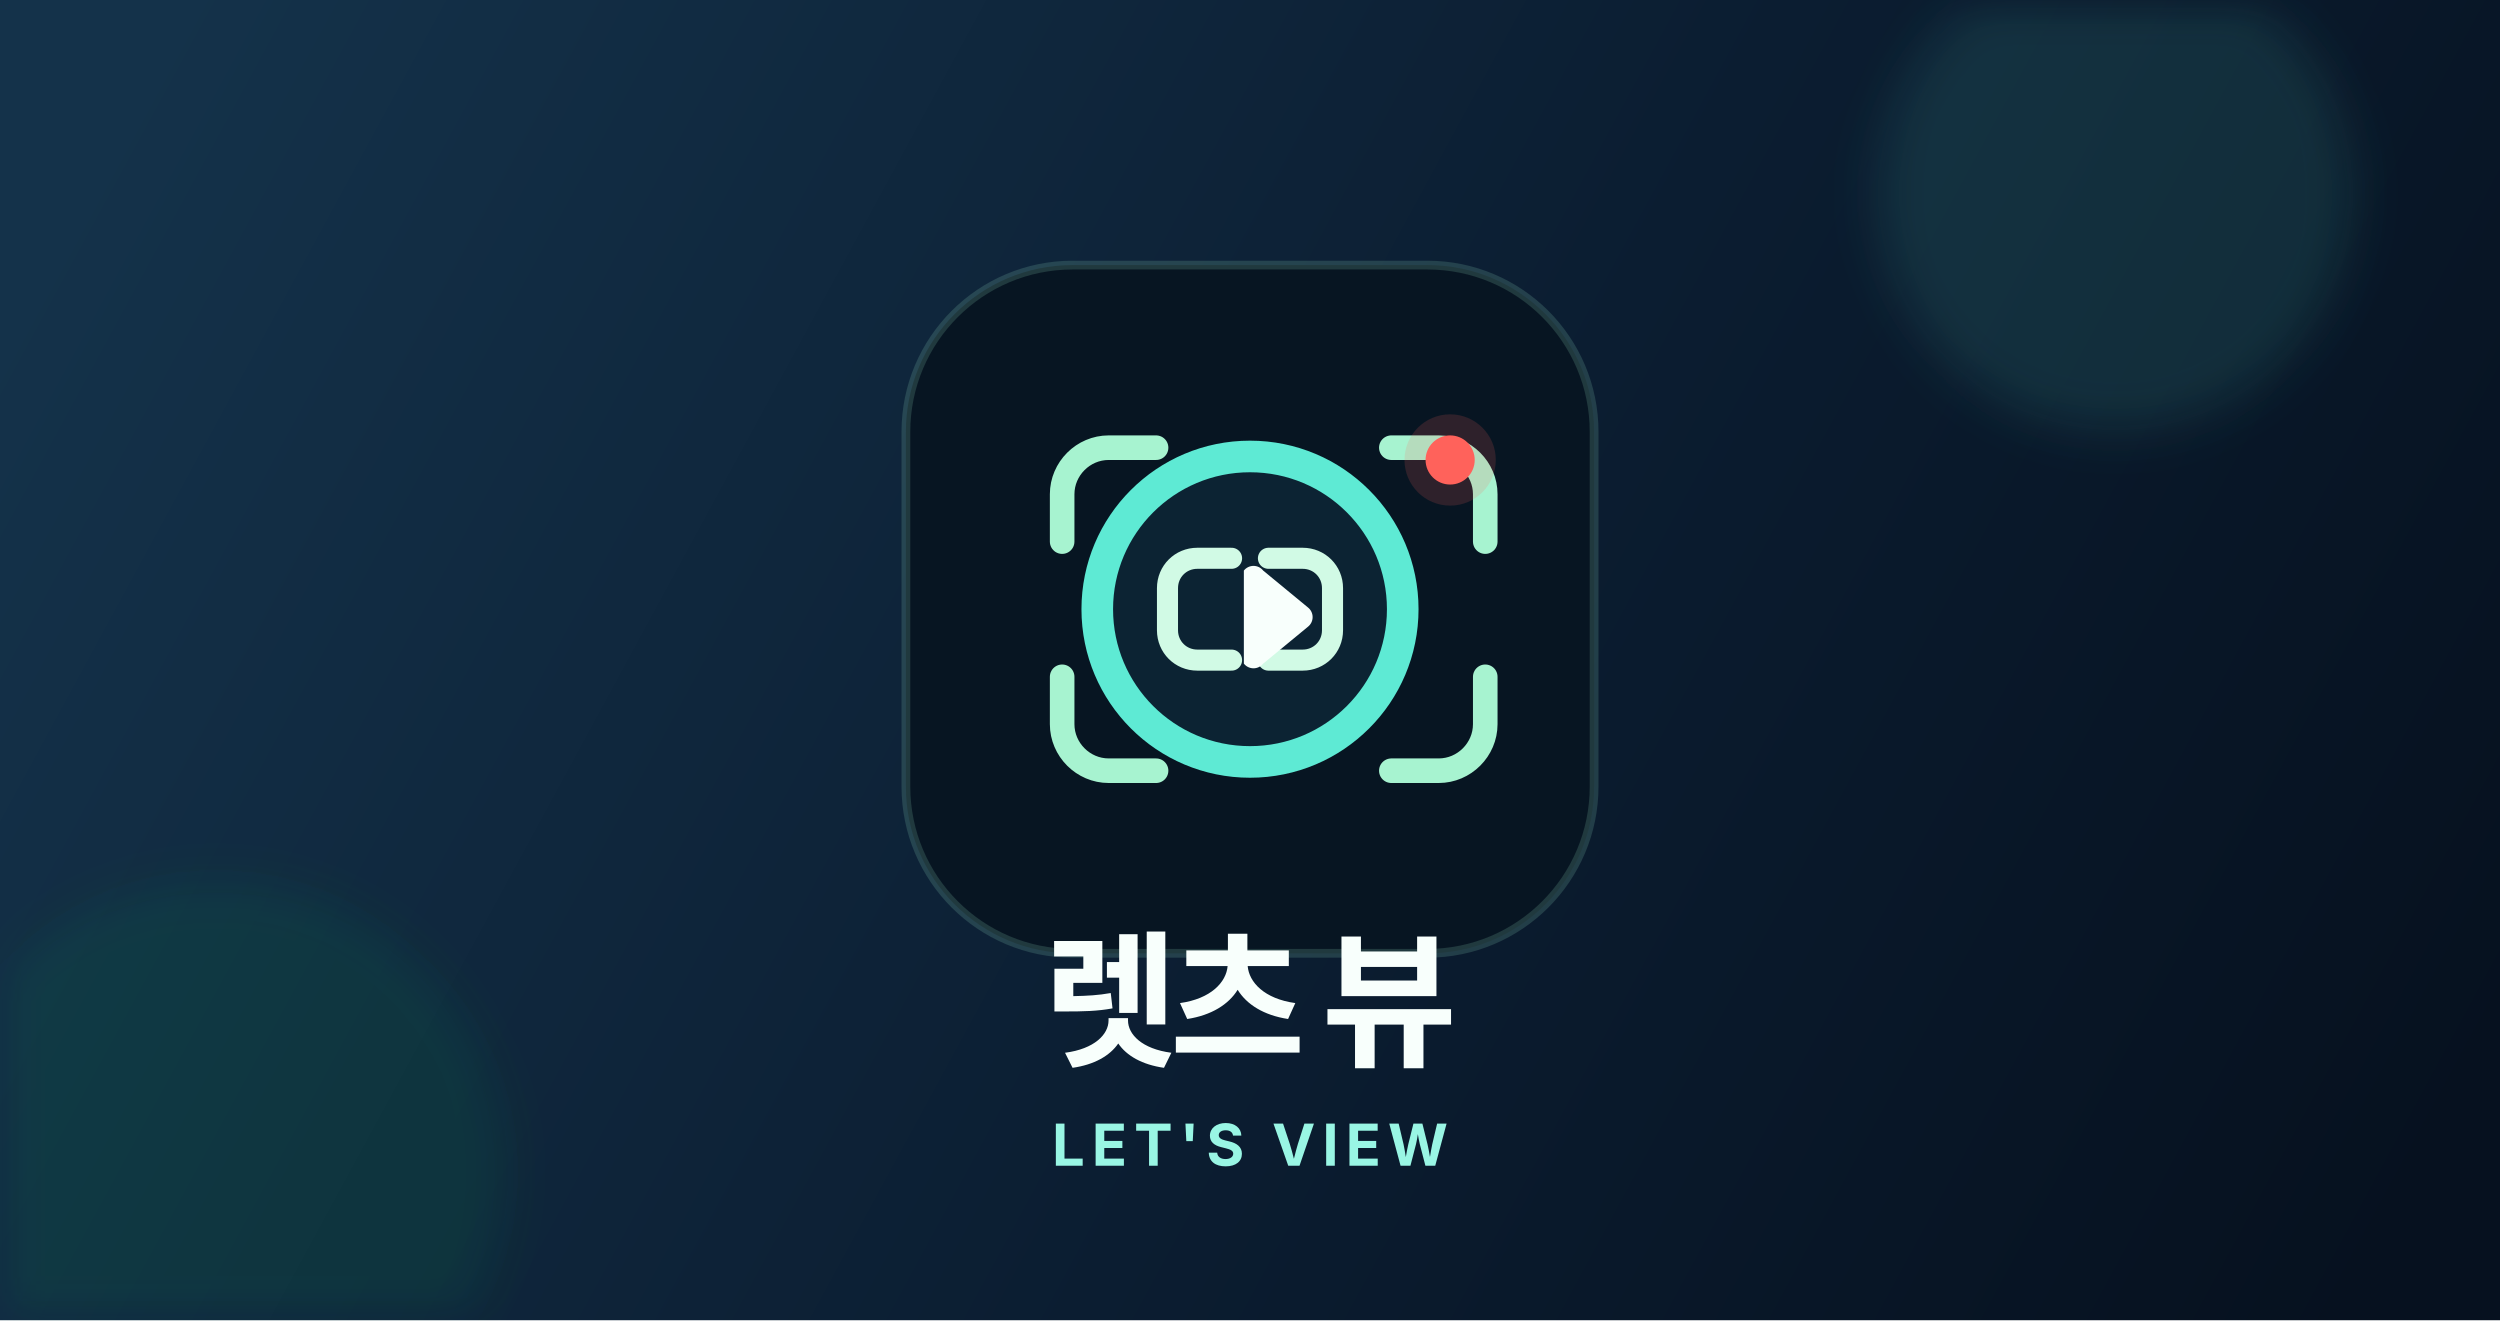
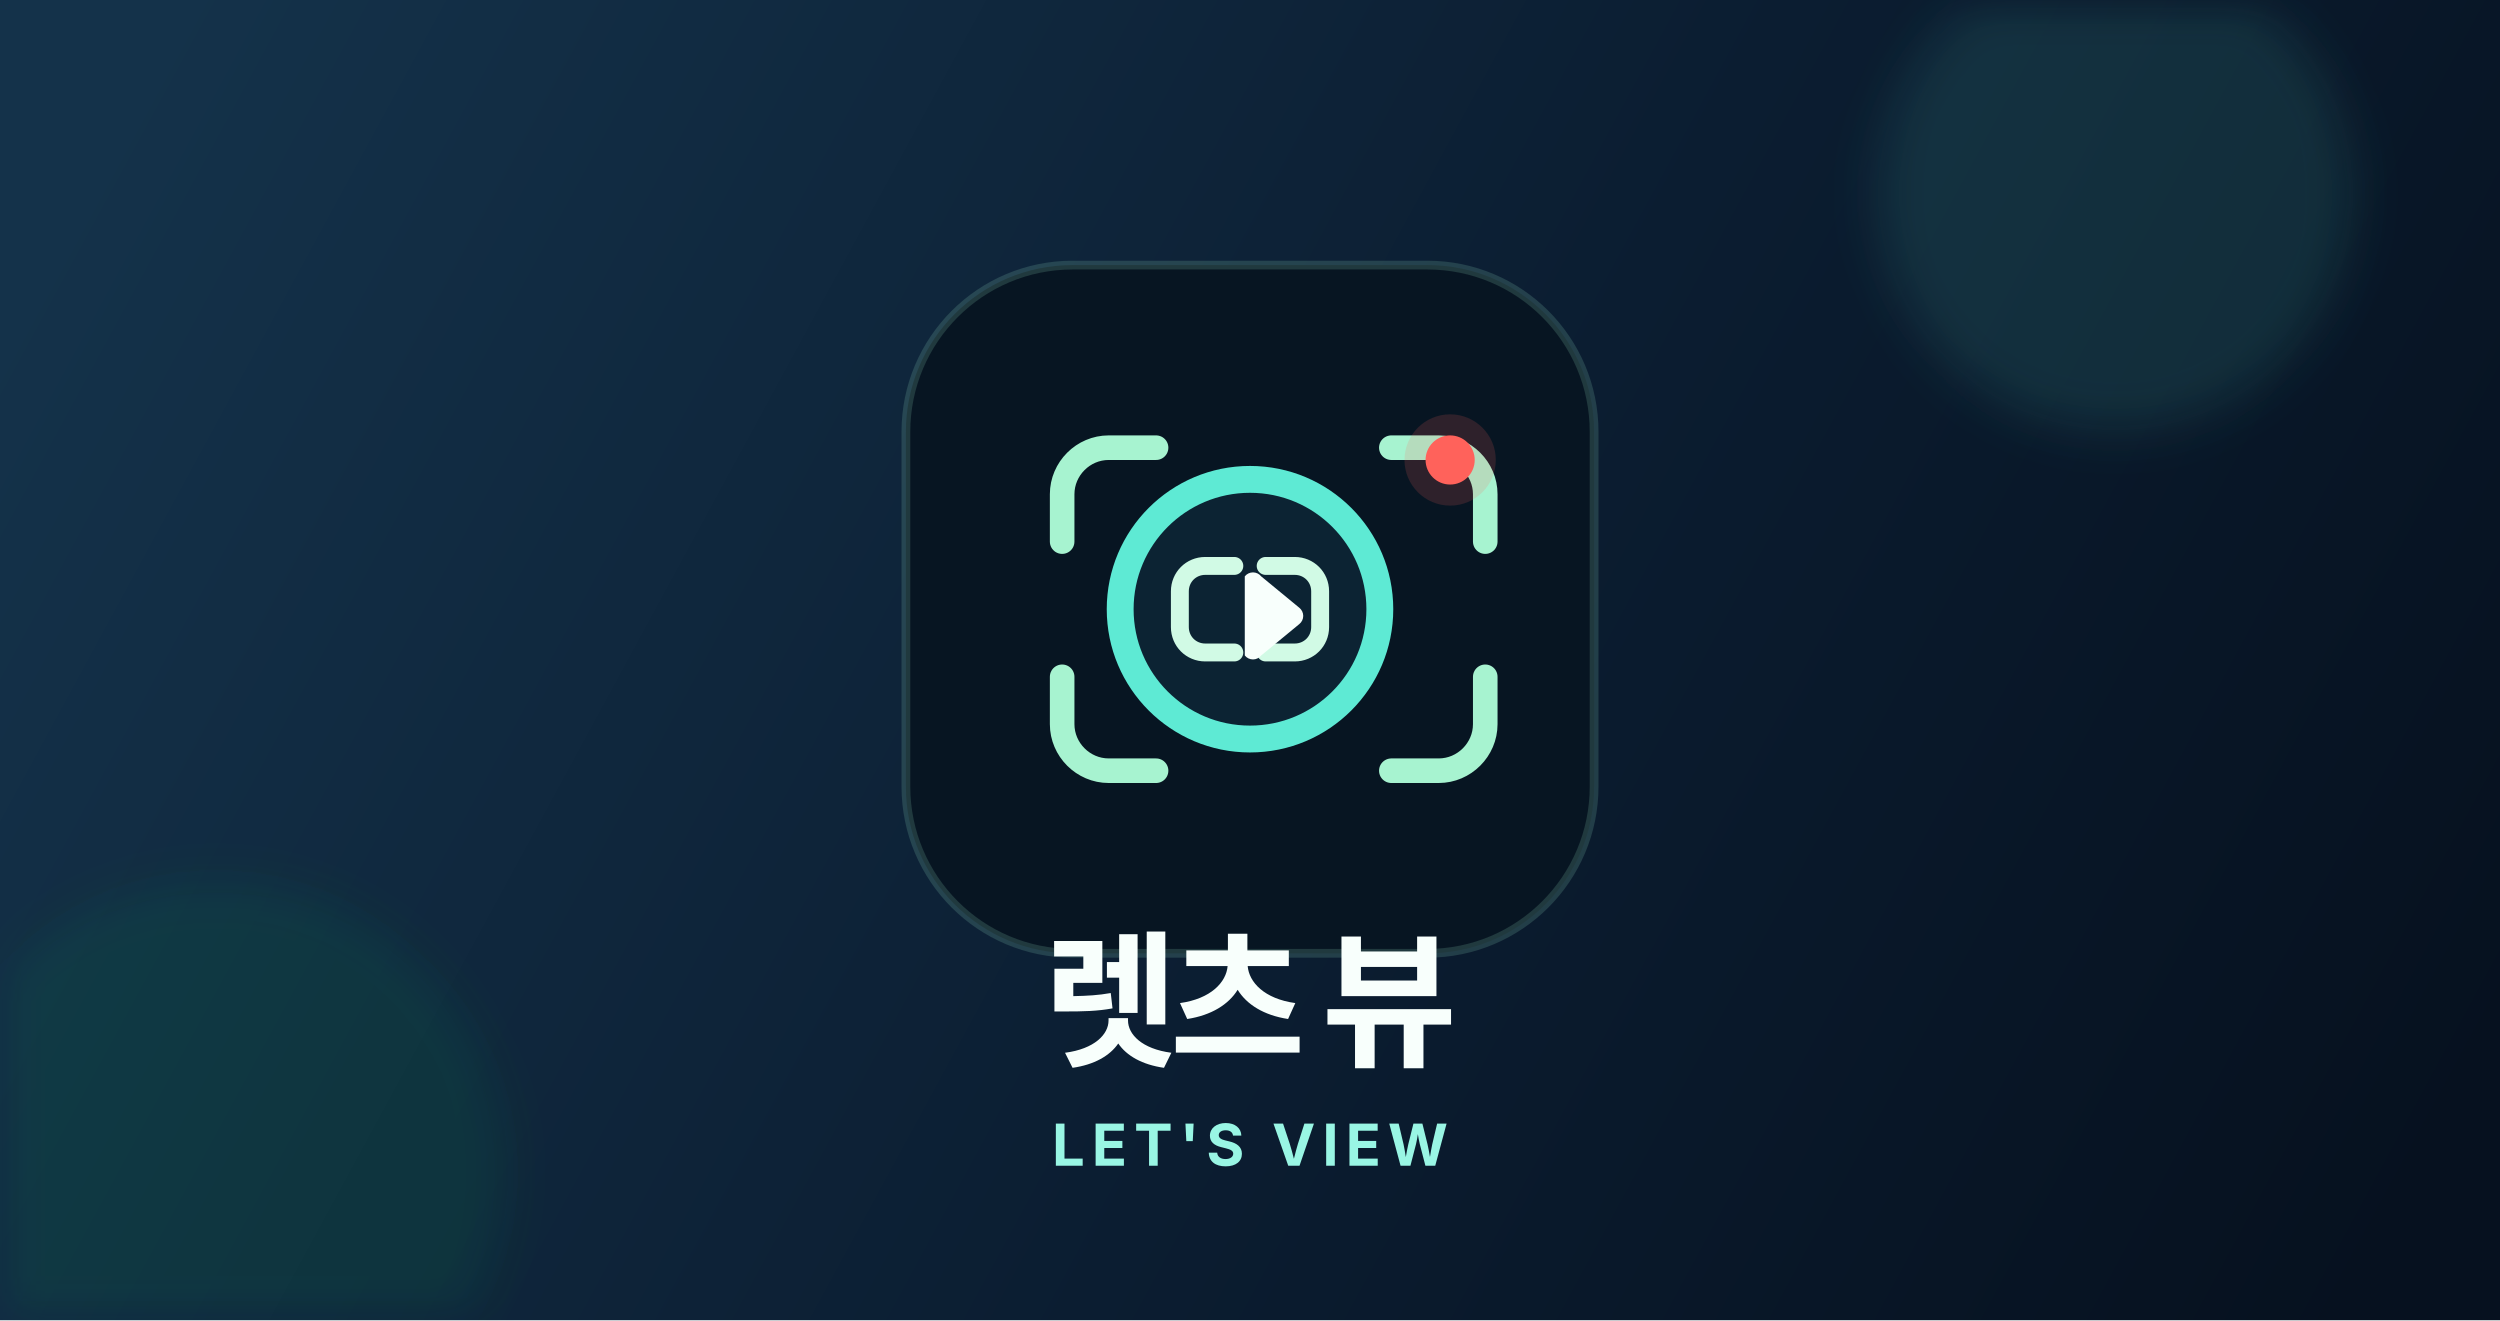
<svg xmlns="http://www.w3.org/2000/svg" width="2848" height="1504" viewBox="0 0 2848 1504" role="img" aria-labelledby="title">
  <defs>
    <linearGradient id="bg" x1="164" y1="68" x2="2708" y2="1450" gradientUnits="userSpaceOnUse">
      <stop stop-color="#14324A" />
      <stop offset=".56" stop-color="#0B1D31" />
      <stop offset="1" stop-color="#06111F" />
    </linearGradient>
    <linearGradient id="accent" x1="1384" y1="472" x2="1672" y2="1048" gradientUnits="userSpaceOnUse">
      <stop stop-color="#5EEAD4" />
      <stop offset="1" stop-color="#22C55E" />
    </linearGradient>
    <filter id="soft" x="-30%" y="-30%" width="160%" height="160%">
      <feGaussianBlur stdDeviation="28" />
    </filter>
  </defs>
  <rect width="2848" height="1504" fill="url(#bg)" />
  <circle cx="2410" cy="220" r="270" fill="#5EEAD4" fill-opacity=".11" filter="url(#soft)" />
  <circle cx="246" cy="1335" r="330" fill="#22C55E" fill-opacity=".09" filter="url(#soft)" />
  <g transform="translate(1032 302)">
    <rect width="784" height="784" rx="190" fill="#071522" stroke="#A7F3D0" stroke-opacity=".16" stroke-width="10" />
    <path d="M178 315v-54c0-29 24-53 53-53h54M553 208h54c29 0 53 24 53 53v54M660 469v54c0 29-24 53-53 53h-54M285 576h-54c-29 0-53-24-53-53v-54" fill="none" stroke="#A7F3D0" stroke-linecap="round" stroke-width="28" />
-     <circle cx="392" cy="392" r="174" fill="#0C2333" stroke="url(#accent)" stroke-width="36" />
-     <path d="M371 334h-39c-19 0-34 15-34 34v39M413 334h39c19 0 34 15 34 34v39M371 450h-39c-19 0-34-15-34-34v-39M413 450h39c19 0 34-15 34-34v-39" fill="none" stroke="#D1FAE5" stroke-linecap="round" stroke-width="24" />
-     <path d="M385 348a14 14 0 0 1 22 0l51 42a14 14 0 0 1 0 22l-51 42a14 14 0 0 1-22 0z" fill="#F8FFFC" />
+     <g transform="translate(58.8 58.8) scale(0.85)">
+       <circle cx="392" cy="392" r="174" fill="#0C2333" stroke="url(#accent)" stroke-width="36" />
+       <path d="M371 334h-39c-19 0-34 15-34 34v39M413 334h39c19 0 34 15 34 34v39M371 450h-39c-19 0-34-15-34-34v-39M413 450h39c19 0 34-15 34-34v-39" fill="none" stroke="#D1FAE5" stroke-linecap="round" stroke-width="24" />
+       <path d="M385 348a14 14 0 0 1 22 0l51 42a14 14 0 0 1 0 22l-51 42a14 14 0 0 1-22 0z" fill="#F8FFFC" />
+     </g>
    <circle cx="620" cy="222" r="28" fill="#FF625B" />
    <circle cx="620" cy="222" r="52" fill="#FF625B" fill-opacity=".16" />
  </g>
  <text x="1424" y="1202" text-anchor="middle" fill="#F8FFFC" font-family="-apple-system, BlinkMacSystemFont, 'Apple SD Gothic Neo', 'Noto Sans KR', sans-serif" font-size="168" font-weight="800" letter-spacing="-10">렛츠 뷰</text>
  <text x="1424" y="1328" text-anchor="middle" fill="#99F6E4" font-family="-apple-system, BlinkMacSystemFont, 'Helvetica Neue', sans-serif" font-size="66" font-weight="700" letter-spacing="8">LET'S VIEW</text>
</svg>
